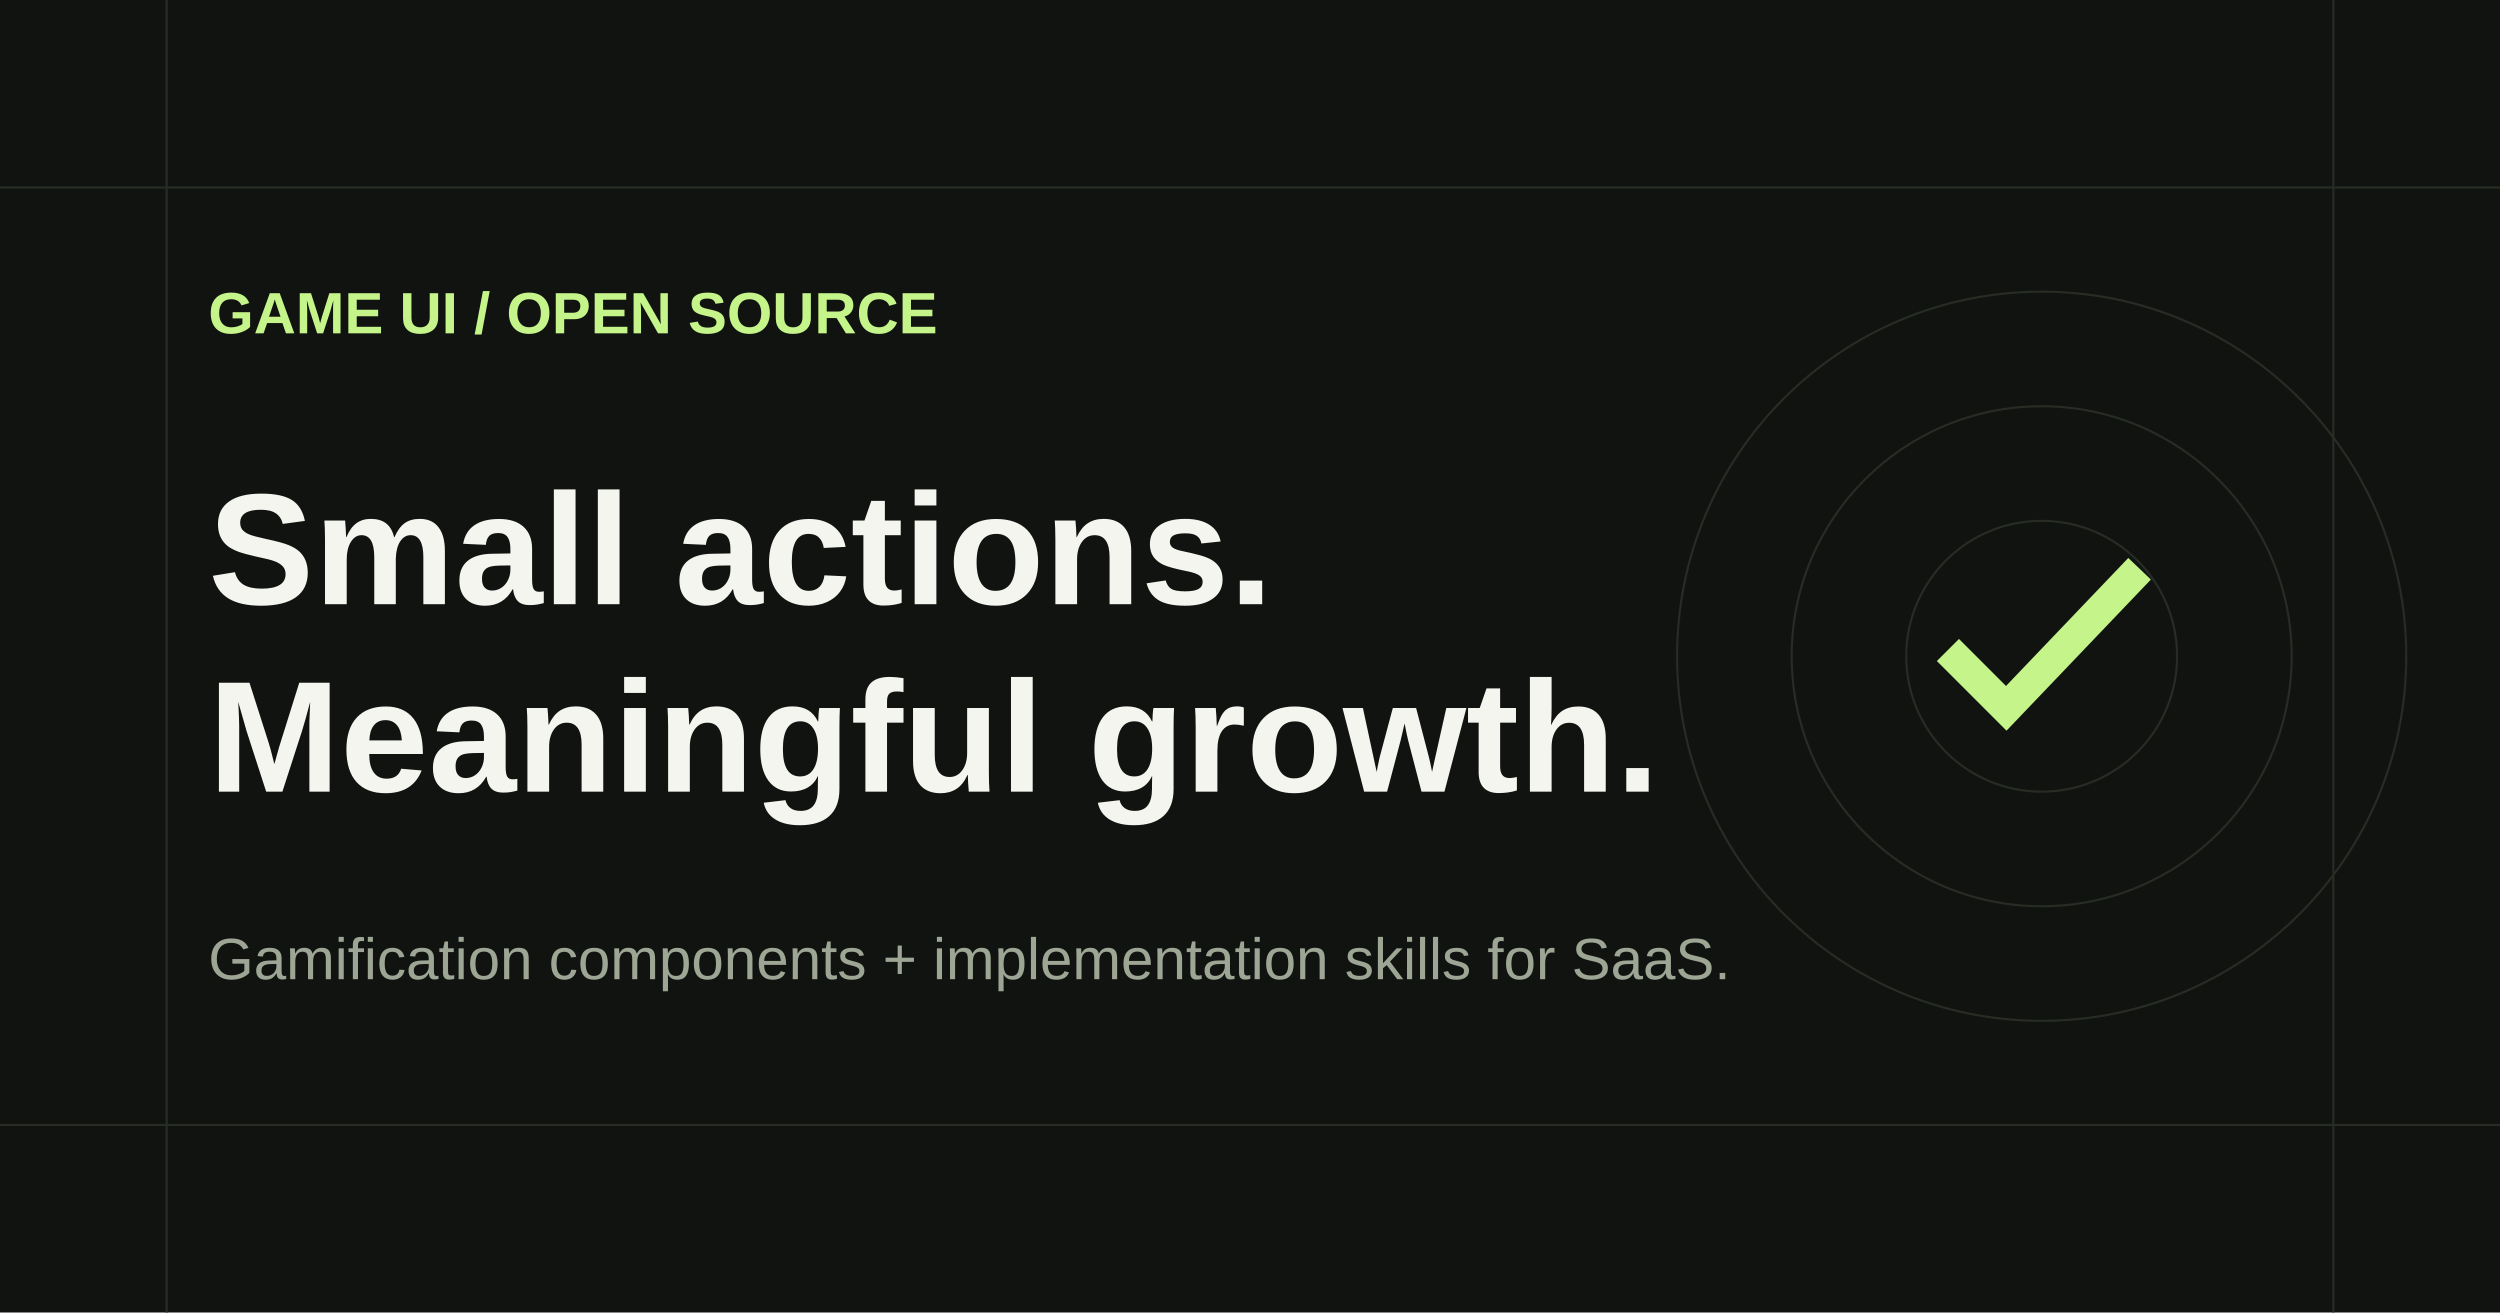
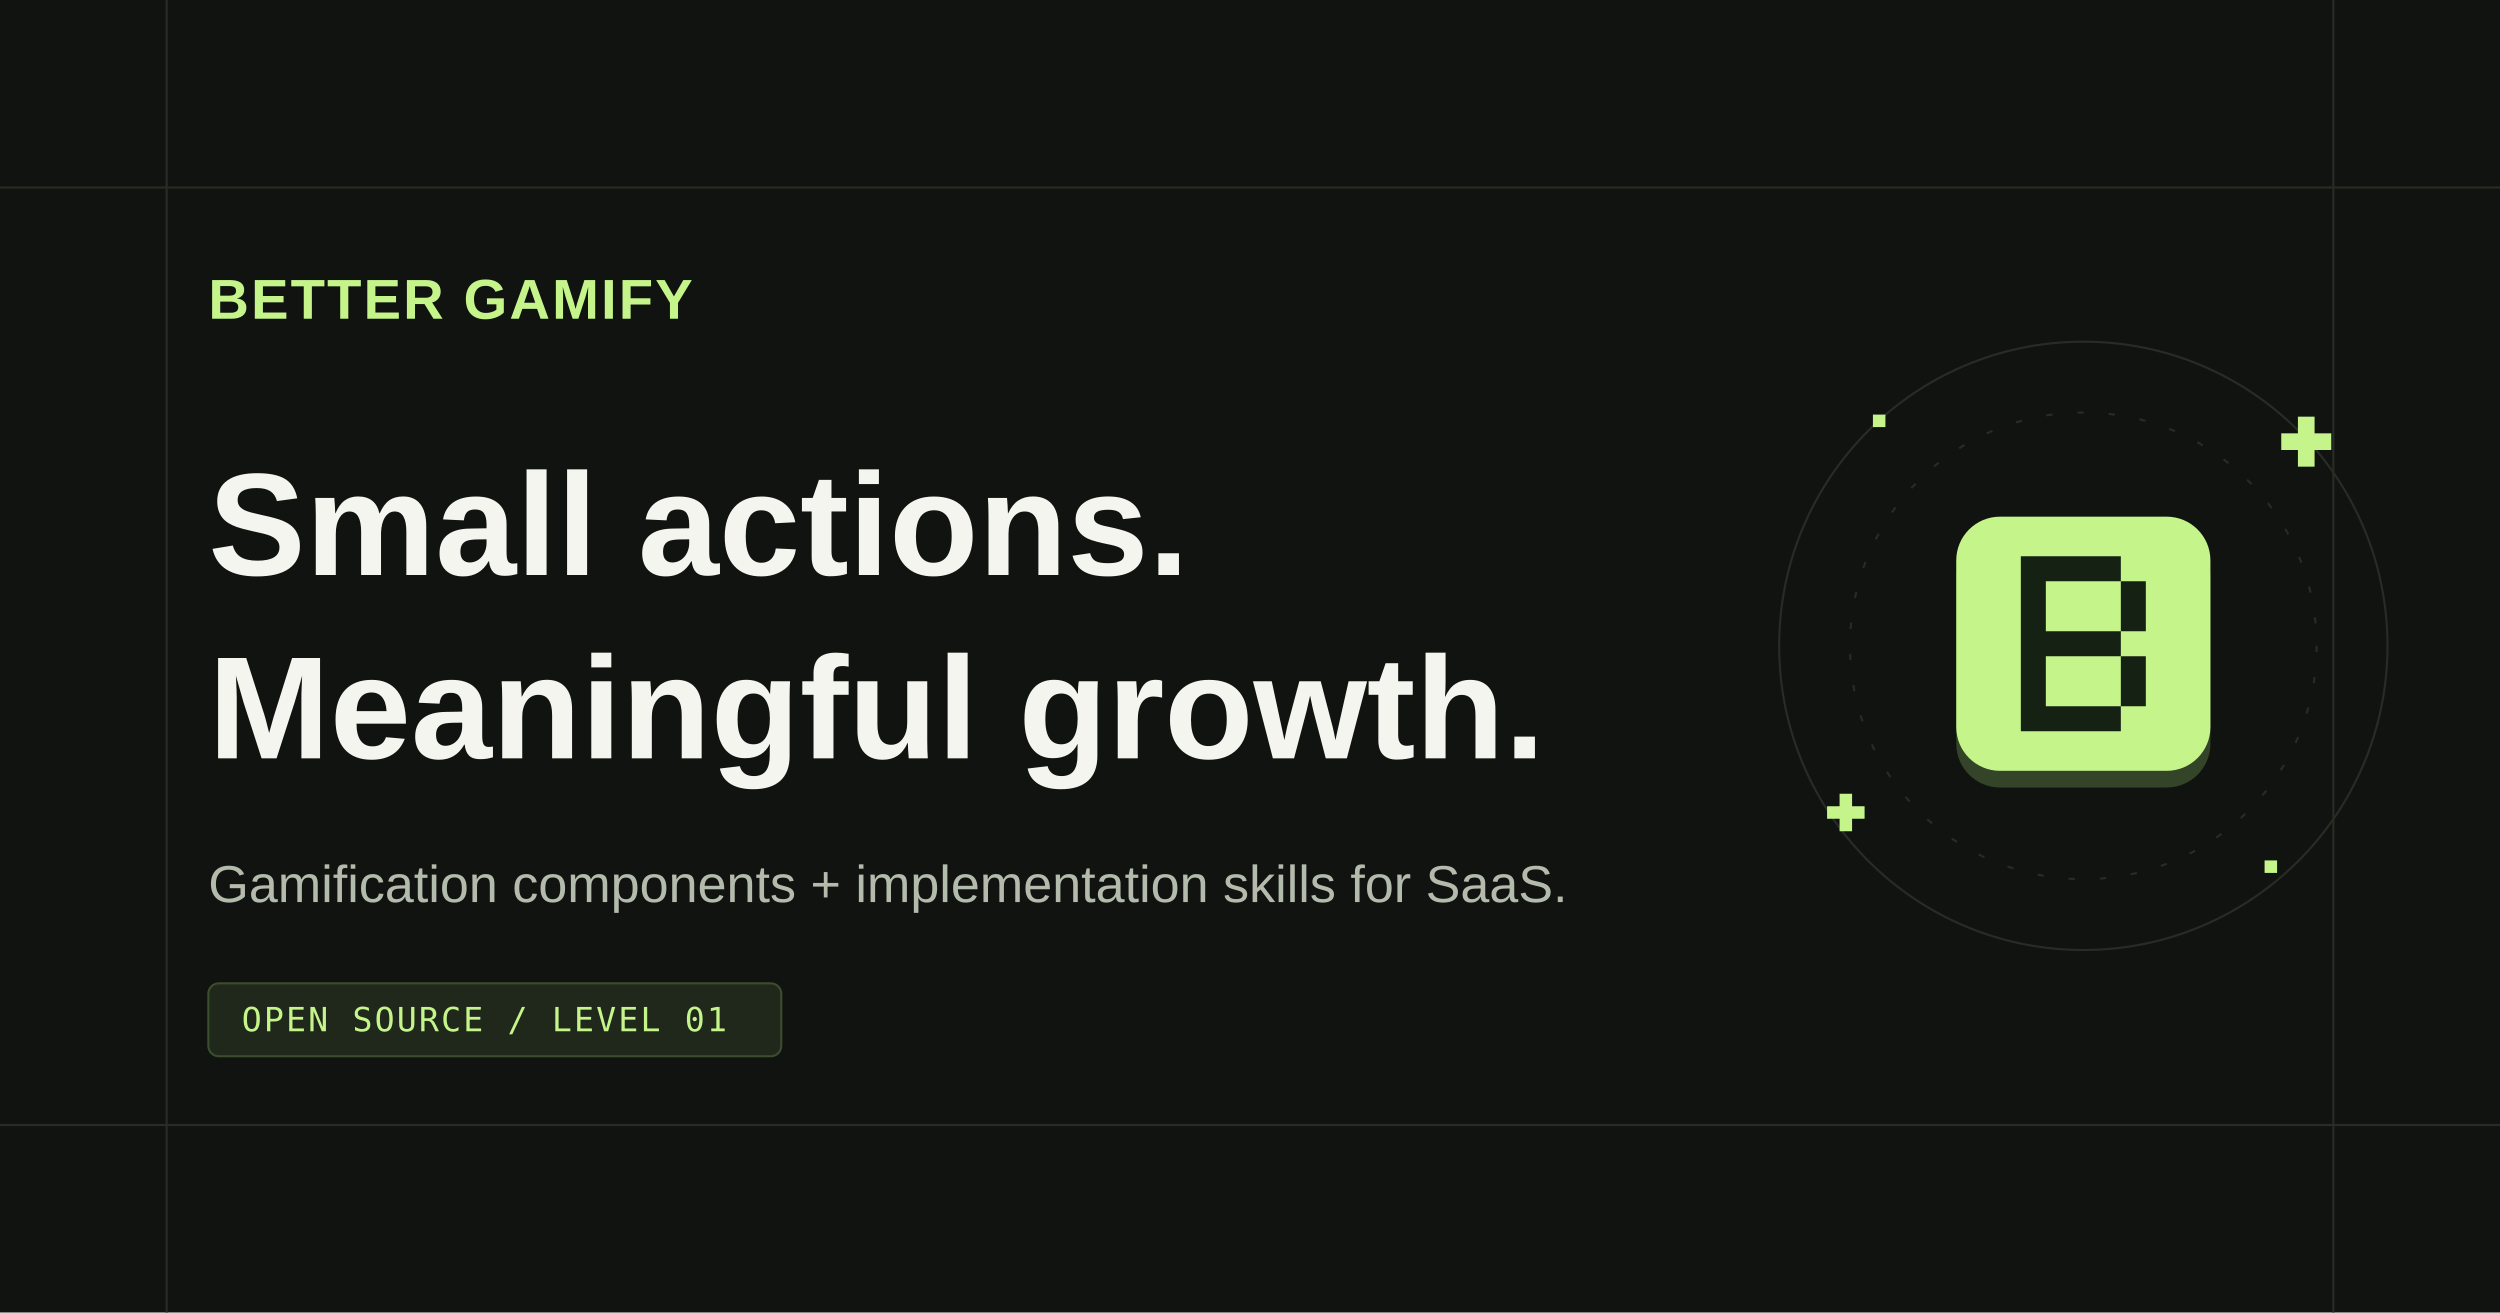
<svg xmlns="http://www.w3.org/2000/svg" width="1200" height="630" viewBox="0 0 1200 630">
  <rect width="1200" height="630" fill="#111310" />
  <g fill="none" stroke="#272d25">
    <path d="M0 90h1200M0 540h1200M80 0v630M1120 0v630" />
-     <circle cx="980" cy="315" r="175" />
-     <circle cx="980" cy="315" r="120" />
-     <circle cx="980" cy="315" r="65" />
+     <circle cx="1000" cy="310" r="146" />
+     <circle cx="1000" cy="310" r="112" stroke-dasharray="3 12" />
  </g>
-   <text x="100" y="160" font-family="Arial,sans-serif" fill="#c5f58a" font-size="28" font-weight="bold">GAME UI / OPEN SOURCE</text>
-   <text x="100" y="290" font-family="Arial,sans-serif" fill="#f3f5ee" font-size="76" font-weight="bold">Small actions.</text>
-   <text x="100" y="380" font-family="Arial,sans-serif" fill="#f3f5ee" font-size="76" font-weight="bold">Meaningful growth.</text>
-   <text x="100" y="470" font-family="Arial,sans-serif" fill="#9da695" font-size="28">Gamification components + implementation skills for SaaS.</text>
-   <path d="m935 312 28 28 64-67" stroke="#c5f58a" stroke-width="15" fill="none" />
+   <text x="100" y="153" font-family="Arial,sans-serif" fill="#c5f58a" font-size="27" font-weight="bold" letter-spacing="1">BETTER GAMIFY</text>
+   <text x="100" y="276" font-family="Arial,sans-serif" fill="#f3f5ee" font-size="70" font-weight="bold">Small actions.</text>
+   <text x="100" y="364" font-family="Arial,sans-serif" fill="#f3f5ee" font-size="70" font-weight="bold">Meaningful growth.</text>
+   <text x="100" y="433" font-family="Arial,sans-serif" fill="#b3bbac" font-size="25">Gamification components + implementation skills for SaaS.</text>
+   <g transform="translate(100 472)">
+     <rect width="275" height="35" rx="5" fill="#1f281a" stroke="#3c4d2e" />
+     <text x="16" y="23" font-family="monospace" fill="#c5f58a" font-size="16" letter-spacing="1">OPEN SOURCE / LEVEL 01</text>
+   </g>
+   <rect x="939" y="256" width="122" height="122" rx="21" fill="#334428" />
+   <rect x="939" y="248" width="122" height="122" rx="21" fill="#c5f58a" />
+   <path d="M970 267h12v12h-12zM982 267h12v12h-12zM994 267h12v12h-12zM1006 267h12v12h-12zM970 279h12v12h-12zM1018 279h12v12h-12zM970 291h12v12h-12zM1018 291h12v12h-12zM970 303h12v12h-12zM982 303h12v12h-12zM994 303h12v12h-12zM1006 303h12v12h-12zM970 315h12v12h-12zM1018 315h12v12h-12zM970 327h12v12h-12zM1018 327h12v12h-12zM970 339h12v12h-12zM982 339h12v12h-12zM994 339h12v12h-12zM1006 339h12v12h-12z" fill="#152113" />
+   <g fill="#c5f58a">
+     <path d="M1095 208h8v-8h8v8h8v8h-8v8h-8v-8h-8z" />
+     <path d="M877 387h6v-6h6v6h6v6h-6v6h-6v-6h-6z" />
+     <rect x="899" y="199" width="6" height="6" />
+     <rect x="1087" y="413" width="6" height="6" />
+   </g>
</svg>
